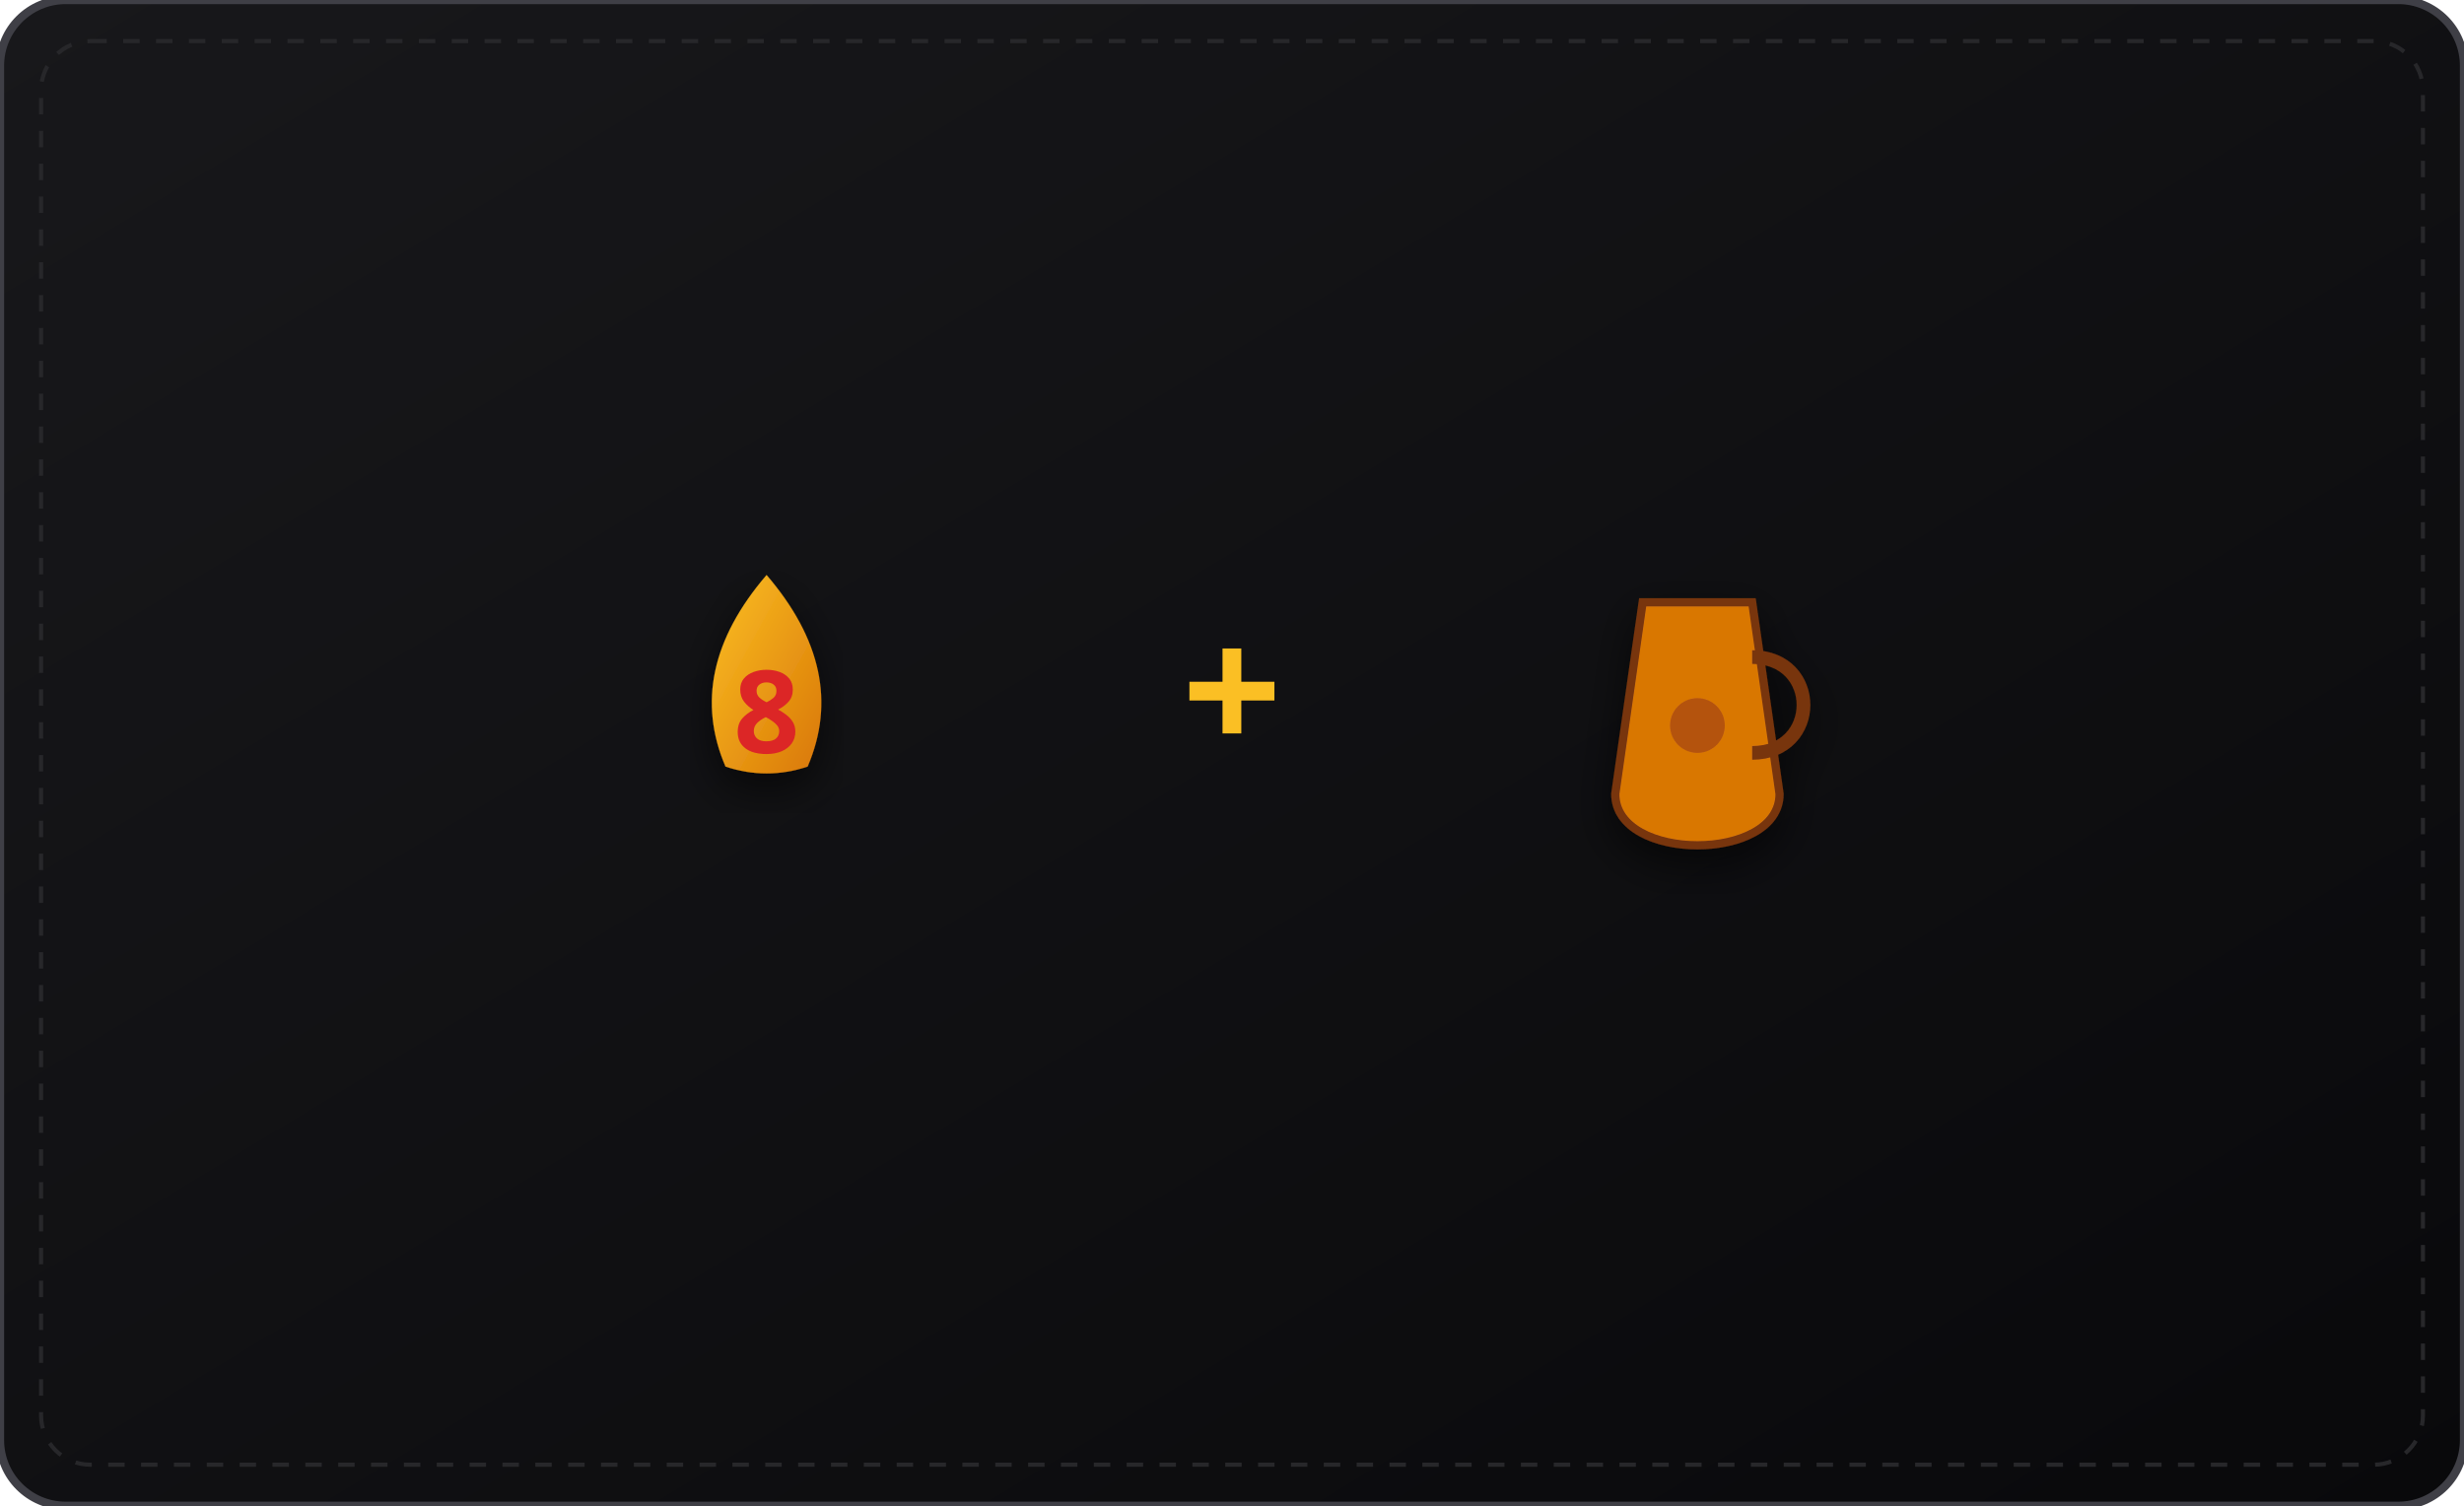
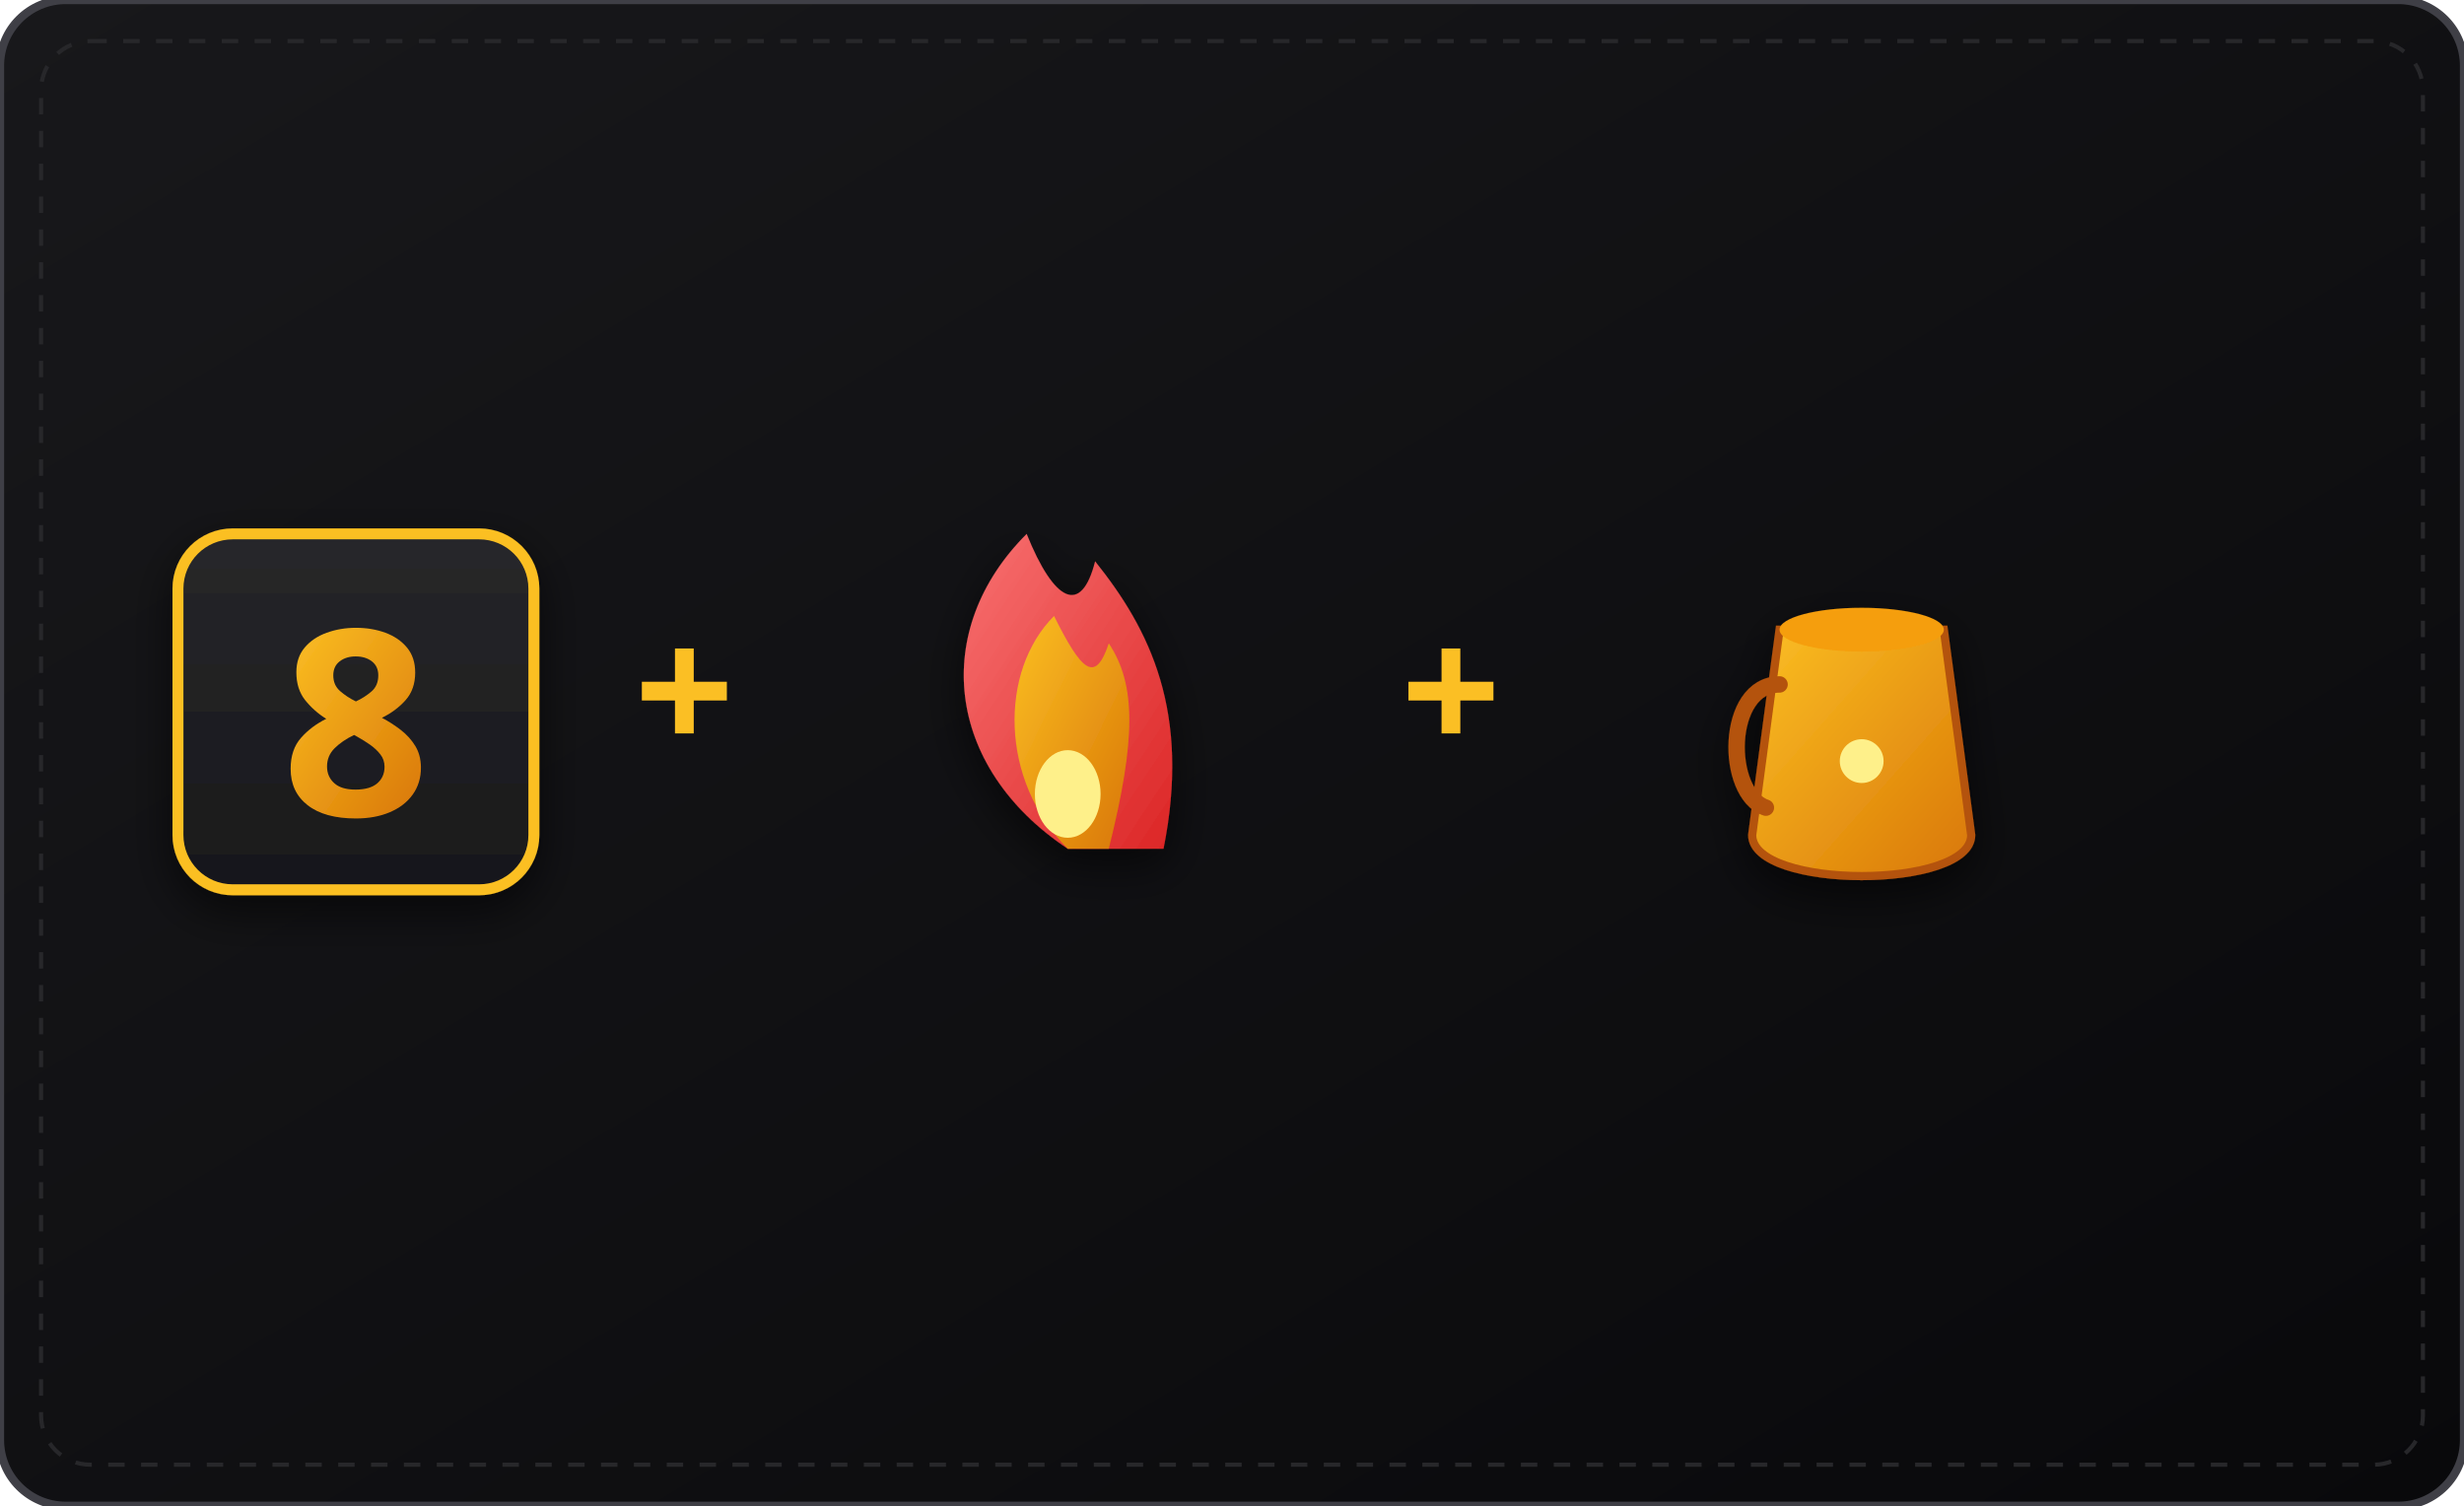
<svg xmlns="http://www.w3.org/2000/svg" viewBox="0 0 900 550" width="100%" height="100%" class="rebus-svg">
  <defs>
    <linearGradient id="bgGrad" x1="0%" y1="0%" x2="100%" y2="100%">
      <stop offset="0%" stop-color="#18181b" />
      <stop offset="100%" stop-color="#09090b" />
    </linearGradient>
    <linearGradient id="cardGrad" x1="0%" y1="0%" x2="0%" y2="100%">
      <stop offset="0%" stop-color="#27272a" />
      <stop offset="100%" stop-color="#18181b" />
    </linearGradient>
    <linearGradient id="goldGrad" x1="0%" y1="0%" x2="100%" y2="100%">
      <stop offset="0%" stop-color="#fbbf24" />
      <stop offset="100%" stop-color="#d97706" />
    </linearGradient>
    <linearGradient id="blueGrad" x1="0%" y1="0%" x2="100%" y2="100%">
      <stop offset="0%" stop-color="#60a5fa" />
      <stop offset="100%" stop-color="#2563eb" />
    </linearGradient>
    <linearGradient id="cyanGrad" x1="0%" y1="0%" x2="100%" y2="100%">
      <stop offset="0%" stop-color="#38bdf8" />
      <stop offset="100%" stop-color="#0284c7" />
    </linearGradient>
    <linearGradient id="redGrad" x1="0%" y1="0%" x2="100%" y2="100%">
      <stop offset="0%" stop-color="#f87171" />
      <stop offset="100%" stop-color="#dc2626" />
    </linearGradient>
    <linearGradient id="greenGrad" x1="0%" y1="0%" x2="100%" y2="100%">
      <stop offset="0%" stop-color="#34d399" />
      <stop offset="100%" stop-color="#059669" />
    </linearGradient>
    <linearGradient id="purpleGrad" x1="0%" y1="0%" x2="100%" y2="100%">
      <stop offset="0%" stop-color="#c084fc" />
      <stop offset="100%" stop-color="#7e22ce" />
    </linearGradient>
    <filter id="shadow" x="-20%" y="-20%" width="140%" height="140%">
      <feDropShadow dx="0" dy="6" stdDeviation="8" flood-color="#000" flood-opacity="0.6" />
    </filter>
  </defs>
  <rect width="900" height="550" rx="24" fill="url(#bgGrad)" stroke="#3f3f46" stroke-width="3" />
  <rect x="15" y="15" width="870" height="520" rx="18" fill="none" stroke="#27272a" stroke-width="1.5" stroke-dasharray="6 6" />
-   <g transform="translate(620, 260)" filter="url(#shadow)">
-     <path d="M-20,-40 L20,-40 L30,30 C30,55 -30,55 -30,30 Z" fill="#d97706" stroke="#78350f" stroke-width="3" />
-     <path d="M20,-20 C45,-20 45,15 20,15" fill="none" stroke="#78350f" stroke-width="5" />
-     <circle cx="0" cy="5" r="10" fill="#b45309" />
+   <g transform="translate(680, 260)" filter="url(#shadow)">
+     <path d="M-30,-30 L30,-30 L40,45 C40,65 -40,65 -40,45 Z" fill="url(#goldGrad)" stroke="#b45309" stroke-width="3" />
+     <ellipse cx="0" cy="-30" rx="30" ry="8" fill="#f59e0b" />
+     <path d="M-30,-10 C-50,-10 -50,30 -35,35" stroke="#b45309" stroke-width="6" fill="none" stroke-linecap="round" />
+     <circle cx="0" cy="18" r="8" fill="#fef08a" />
  </g>
-   <text x="450" y="275" font-family="system-ui, sans-serif" font-size="64" font-weight="900" fill="#fbbf24" text-anchor="middle">+</text>
-   <g transform="translate(280, 260)" filter="url(#shadow)">
-     <path d="M0,-50 Q30,-15 15,20 Q0,25 -15,20 Q-30,-15 0,-50 Z" fill="url(#goldGrad)" />
-     <text x="0" y="15" font-family="Rubik, sans-serif" font-size="42" font-weight="900" fill="#dc2626" text-anchor="middle">8</text>
+   <text x="530" y="275" font-family="system-ui, sans-serif" font-size="64" font-weight="900" fill="#fbbf24" text-anchor="middle">+</text>
+   <g transform="translate(390, 260)" filter="url(#shadow)">
+     <path d="M0,50 C-45,20 -50,-30 -15,-65 C-5,-40 5,-35 10,-55 C30,-30 45,0 35,50 Z" fill="url(#redGrad)" />
+     <path d="M0,50 C-25,25 -25,-15 -5,-35 C5,-15 10,-10 15,-25 C25,-10 25,10 15,50 Z" fill="url(#goldGrad)" />
+     <ellipse cx="0" cy="30" rx="12" ry="16" fill="#fef08a" />
+   </g>
+   <text x="250" y="275" font-family="system-ui, sans-serif" font-size="64" font-weight="900" fill="#fbbf24" text-anchor="middle">+</text>
+   <g transform="translate(130, 260)" filter="url(#shadow)">
+     <rect x="-65" y="-65" width="130" height="130" rx="20" fill="url(#cardGrad)" stroke="#fbbf24" stroke-width="4" />
+     <text x="0" y="38" font-family="Rubik, system-ui, sans-serif" font-size="95" font-weight="900" fill="url(#goldGrad)" text-anchor="middle">8</text>
  </g>
</svg>
